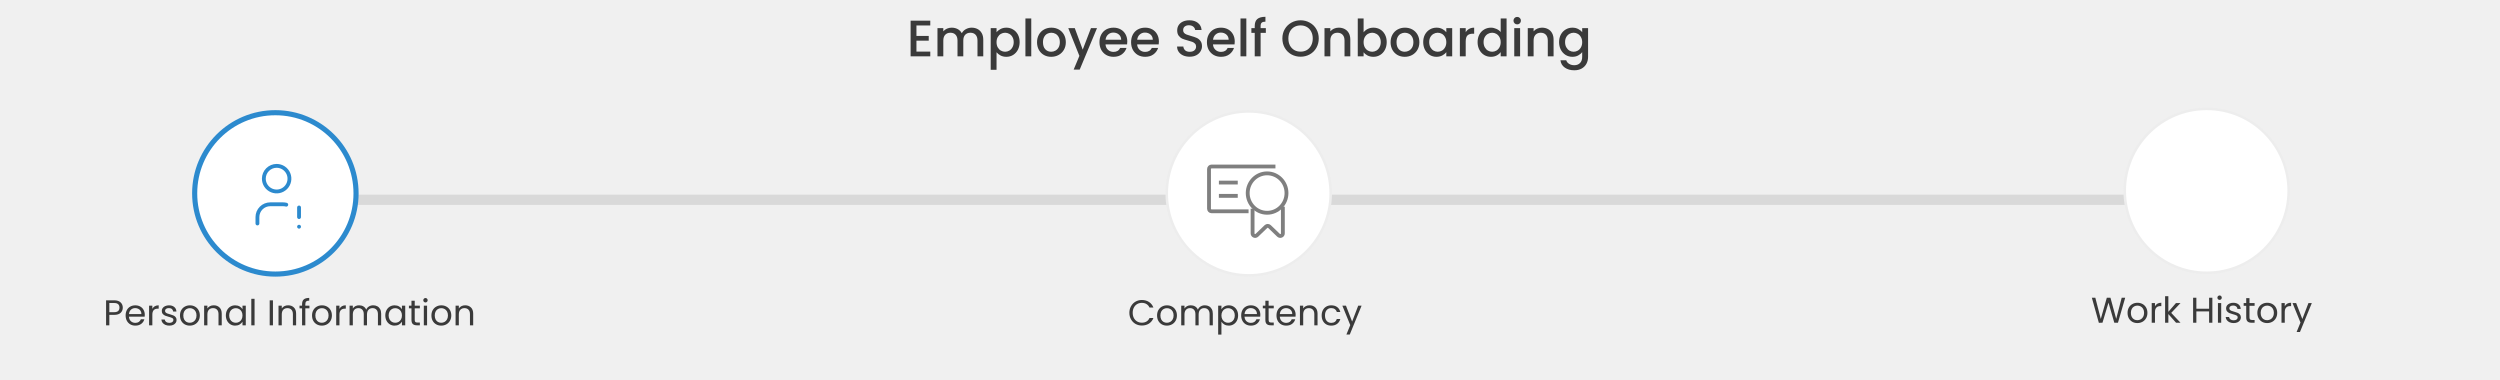
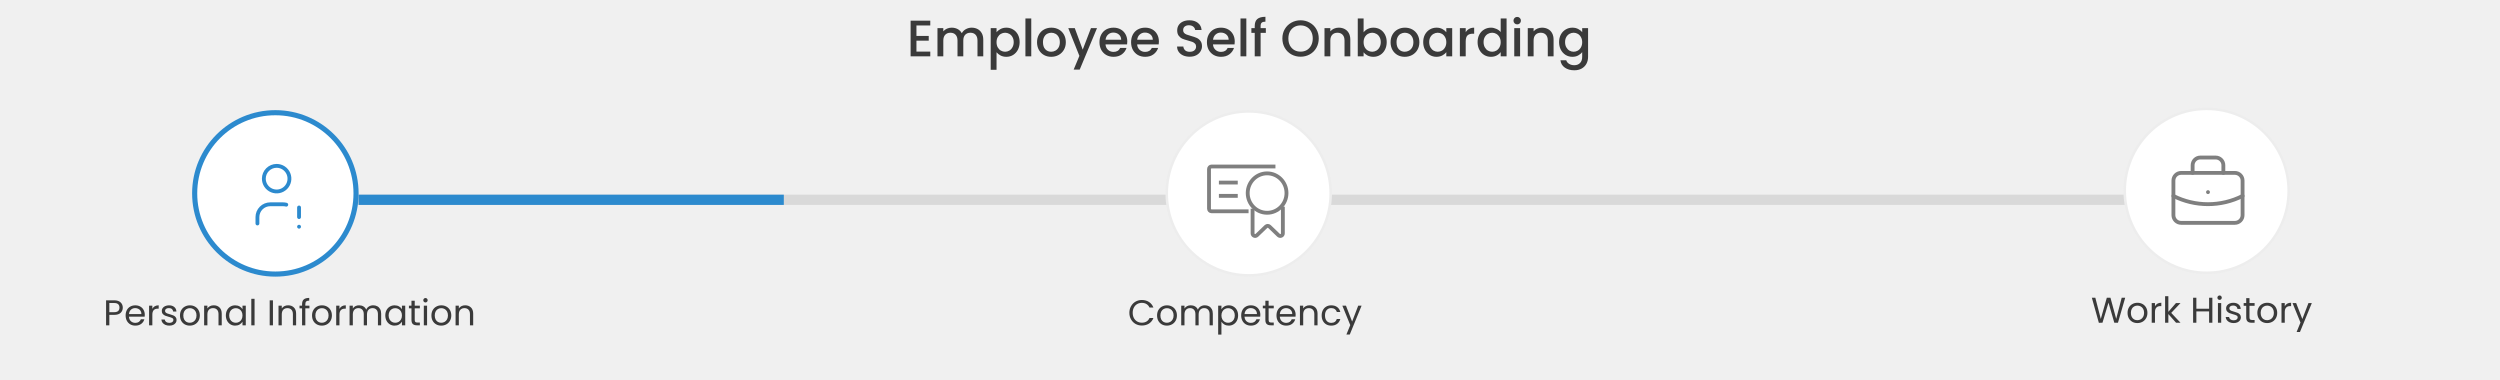
<svg xmlns="http://www.w3.org/2000/svg" width="976" height="148" viewBox="0 0 976 148" fill="none">
  <path d="M357.78 9.94V14.02H362.58V15.88H357.78V20.14H363.18V22H355.5V8.08H363.18V9.94H357.78ZM379.328 10.8C380.195 10.8 380.968 10.98 381.648 11.34C382.342 11.7 382.882 12.233 383.268 12.94C383.668 13.647 383.868 14.5 383.868 15.5V22H381.608V15.84C381.608 14.853 381.362 14.1 380.868 13.58C380.375 13.047 379.702 12.78 378.848 12.78C377.995 12.78 377.315 13.047 376.808 13.58C376.315 14.1 376.068 14.853 376.068 15.84V22H373.808V15.84C373.808 14.853 373.562 14.1 373.068 13.58C372.575 13.047 371.902 12.78 371.048 12.78C370.195 12.78 369.515 13.047 369.008 13.58C368.515 14.1 368.268 14.853 368.268 15.84V22H365.988V10.98H368.268V12.24C368.642 11.787 369.115 11.433 369.688 11.18C370.262 10.927 370.875 10.8 371.528 10.8C372.408 10.8 373.195 10.987 373.888 11.36C374.582 11.733 375.115 12.273 375.488 12.98C375.822 12.313 376.342 11.787 377.048 11.4C377.755 11 378.515 10.8 379.328 10.8ZM389.05 12.6C389.436 12.093 389.963 11.667 390.63 11.32C391.296 10.973 392.05 10.8 392.89 10.8C393.85 10.8 394.723 11.04 395.51 11.52C396.31 11.987 396.936 12.647 397.39 13.5C397.843 14.353 398.07 15.333 398.07 16.44C398.07 17.547 397.843 18.54 397.39 19.42C396.936 20.287 396.31 20.967 395.51 21.46C394.723 21.94 393.85 22.18 392.89 22.18C392.05 22.18 391.303 22.013 390.65 21.68C389.996 21.333 389.463 20.907 389.05 20.4V27.24H386.77V10.98H389.05V12.6ZM395.75 16.44C395.75 15.68 395.59 15.027 395.27 14.48C394.963 13.92 394.55 13.5 394.03 13.22C393.523 12.927 392.976 12.78 392.39 12.78C391.816 12.78 391.27 12.927 390.75 13.22C390.243 13.513 389.83 13.94 389.51 14.5C389.203 15.06 389.05 15.72 389.05 16.48C389.05 17.24 389.203 17.907 389.51 18.48C389.83 19.04 390.243 19.467 390.75 19.76C391.27 20.053 391.816 20.2 392.39 20.2C392.976 20.2 393.523 20.053 394.03 19.76C394.55 19.453 394.963 19.013 395.27 18.44C395.59 17.867 395.75 17.2 395.75 16.44ZM402.604 7.2V22H400.324V7.2H402.604ZM410.378 22.18C409.338 22.18 408.398 21.947 407.558 21.48C406.718 21 406.058 20.333 405.578 19.48C405.098 18.613 404.858 17.613 404.858 16.48C404.858 15.36 405.104 14.367 405.598 13.5C406.091 12.633 406.764 11.967 407.618 11.5C408.471 11.033 409.424 10.8 410.478 10.8C411.531 10.8 412.484 11.033 413.338 11.5C414.191 11.967 414.864 12.633 415.358 13.5C415.851 14.367 416.098 15.36 416.098 16.48C416.098 17.6 415.844 18.593 415.338 19.46C414.831 20.327 414.138 21 413.258 21.48C412.391 21.947 411.431 22.18 410.378 22.18ZM410.378 20.2C410.964 20.2 411.511 20.06 412.018 19.78C412.538 19.5 412.958 19.08 413.278 18.52C413.598 17.96 413.758 17.28 413.758 16.48C413.758 15.68 413.604 15.007 413.298 14.46C412.991 13.9 412.584 13.48 412.078 13.2C411.571 12.92 411.024 12.78 410.438 12.78C409.851 12.78 409.304 12.92 408.798 13.2C408.304 13.48 407.911 13.9 407.618 14.46C407.324 15.007 407.178 15.68 407.178 16.48C407.178 17.667 407.478 18.587 408.078 19.24C408.691 19.88 409.458 20.2 410.378 20.2ZM428.272 10.98L421.512 27.18H419.152L421.392 21.82L417.052 10.98H419.592L422.692 19.38L425.912 10.98H428.272ZM440.092 16.22C440.092 16.633 440.066 17.007 440.012 17.34H431.592C431.659 18.22 431.986 18.927 432.572 19.46C433.159 19.993 433.879 20.26 434.732 20.26C435.959 20.26 436.826 19.747 437.332 18.72H439.792C439.459 19.733 438.852 20.567 437.972 21.22C437.106 21.86 436.026 22.18 434.732 22.18C433.679 22.18 432.732 21.947 431.892 21.48C431.066 21 430.412 20.333 429.932 19.48C429.466 18.613 429.232 17.613 429.232 16.48C429.232 15.347 429.459 14.353 429.912 13.5C430.379 12.633 431.026 11.967 431.852 11.5C432.692 11.033 433.652 10.8 434.732 10.8C435.772 10.8 436.699 11.027 437.512 11.48C438.326 11.933 438.959 12.573 439.412 13.4C439.866 14.213 440.092 15.153 440.092 16.22ZM437.712 15.5C437.699 14.66 437.399 13.987 436.812 13.48C436.226 12.973 435.499 12.72 434.632 12.72C433.846 12.72 433.172 12.973 432.612 13.48C432.052 13.973 431.719 14.647 431.612 15.5H437.712ZM452.436 16.22C452.436 16.633 452.409 17.007 452.356 17.34H443.936C444.003 18.22 444.329 18.927 444.916 19.46C445.503 19.993 446.223 20.26 447.076 20.26C448.303 20.26 449.169 19.747 449.676 18.72H452.136C451.803 19.733 451.196 20.567 450.316 21.22C449.449 21.86 448.369 22.18 447.076 22.18C446.023 22.18 445.076 21.947 444.236 21.48C443.409 21 442.756 20.333 442.276 19.48C441.809 18.613 441.576 17.613 441.576 16.48C441.576 15.347 441.803 14.353 442.256 13.5C442.723 12.633 443.369 11.967 444.196 11.5C445.036 11.033 445.996 10.8 447.076 10.8C448.116 10.8 449.043 11.027 449.856 11.48C450.669 11.933 451.303 12.573 451.756 13.4C452.209 14.213 452.436 15.153 452.436 16.22ZM450.056 15.5C450.043 14.66 449.743 13.987 449.156 13.48C448.569 12.973 447.843 12.72 446.976 12.72C446.189 12.72 445.516 12.973 444.956 13.48C444.396 13.973 444.063 14.647 443.956 15.5H450.056ZM464.455 22.14C463.522 22.14 462.682 21.98 461.935 21.66C461.188 21.327 460.602 20.86 460.175 20.26C459.748 19.66 459.535 18.96 459.535 18.16H461.975C462.028 18.76 462.262 19.253 462.675 19.64C463.102 20.027 463.695 20.22 464.455 20.22C465.242 20.22 465.855 20.033 466.295 19.66C466.735 19.273 466.955 18.78 466.955 18.18C466.955 17.713 466.815 17.333 466.535 17.04C466.268 16.747 465.928 16.52 465.515 16.36C465.115 16.2 464.555 16.027 463.835 15.84C462.928 15.6 462.188 15.36 461.615 15.12C461.055 14.867 460.575 14.48 460.175 13.96C459.775 13.44 459.575 12.747 459.575 11.88C459.575 11.08 459.775 10.38 460.175 9.78C460.575 9.18 461.135 8.72 461.855 8.4C462.575 8.08 463.408 7.92 464.355 7.92C465.702 7.92 466.802 8.26 467.655 8.94C468.522 9.607 469.002 10.527 469.095 11.7H466.575C466.535 11.193 466.295 10.76 465.855 10.4C465.415 10.04 464.835 9.86 464.115 9.86C463.462 9.86 462.928 10.027 462.515 10.36C462.102 10.693 461.895 11.173 461.895 11.8C461.895 12.227 462.022 12.58 462.275 12.86C462.542 13.127 462.875 13.34 463.275 13.5C463.675 13.66 464.222 13.833 464.915 14.02C465.835 14.273 466.582 14.527 467.155 14.78C467.742 15.033 468.235 15.427 468.635 15.96C469.048 16.48 469.255 17.18 469.255 18.06C469.255 18.767 469.062 19.433 468.675 20.06C468.302 20.687 467.748 21.193 467.015 21.58C466.295 21.953 465.442 22.14 464.455 22.14ZM482.045 16.22C482.045 16.633 482.019 17.007 481.965 17.34H473.545C473.612 18.22 473.939 18.927 474.525 19.46C475.112 19.993 475.832 20.26 476.685 20.26C477.912 20.26 478.779 19.747 479.285 18.72H481.745C481.412 19.733 480.805 20.567 479.925 21.22C479.059 21.86 477.979 22.18 476.685 22.18C475.632 22.18 474.685 21.947 473.845 21.48C473.019 21 472.365 20.333 471.885 19.48C471.419 18.613 471.185 17.613 471.185 16.48C471.185 15.347 471.412 14.353 471.865 13.5C472.332 12.633 472.979 11.967 473.805 11.5C474.645 11.033 475.605 10.8 476.685 10.8C477.725 10.8 478.652 11.027 479.465 11.48C480.279 11.933 480.912 12.573 481.365 13.4C481.819 14.213 482.045 15.153 482.045 16.22ZM479.665 15.5C479.652 14.66 479.352 13.987 478.765 13.48C478.179 12.973 477.452 12.72 476.585 12.72C475.799 12.72 475.125 12.973 474.565 13.48C474.005 13.973 473.672 14.647 473.565 15.5H479.665ZM486.569 7.2V22H484.289V7.2H486.569ZM494.183 12.84H492.143V22H489.843V12.84H488.543V10.98H489.843V10.2C489.843 8.933 490.176 8.013 490.843 7.44C491.523 6.853 492.583 6.56 494.023 6.56V8.46C493.329 8.46 492.843 8.593 492.563 8.86C492.283 9.113 492.143 9.56 492.143 10.2V10.98H494.183V12.84ZM507.738 22.14C506.445 22.14 505.252 21.84 504.158 21.24C503.078 20.627 502.218 19.78 501.578 18.7C500.952 17.607 500.638 16.38 500.638 15.02C500.638 13.66 500.952 12.44 501.578 11.36C502.218 10.28 503.078 9.44 504.158 8.84C505.252 8.227 506.445 7.92 507.738 7.92C509.045 7.92 510.238 8.227 511.318 8.84C512.412 9.44 513.272 10.28 513.898 11.36C514.525 12.44 514.838 13.66 514.838 15.02C514.838 16.38 514.525 17.607 513.898 18.7C513.272 19.78 512.412 20.627 511.318 21.24C510.238 21.84 509.045 22.14 507.738 22.14ZM507.738 20.16C508.658 20.16 509.478 19.953 510.198 19.54C510.918 19.113 511.478 18.513 511.878 17.74C512.292 16.953 512.498 16.047 512.498 15.02C512.498 13.993 512.292 13.093 511.878 12.32C511.478 11.547 510.918 10.953 510.198 10.54C509.478 10.127 508.658 9.92 507.738 9.92C506.818 9.92 505.998 10.127 505.278 10.54C504.558 10.953 503.992 11.547 503.578 12.32C503.178 13.093 502.978 13.993 502.978 15.02C502.978 16.047 503.178 16.953 503.578 17.74C503.992 18.513 504.558 19.113 505.278 19.54C505.998 19.953 506.818 20.16 507.738 20.16ZM522.642 10.8C523.509 10.8 524.282 10.98 524.962 11.34C525.655 11.7 526.195 12.233 526.582 12.94C526.969 13.647 527.162 14.5 527.162 15.5V22H524.902V15.84C524.902 14.853 524.655 14.1 524.162 13.58C523.669 13.047 522.995 12.78 522.142 12.78C521.289 12.78 520.609 13.047 520.102 13.58C519.609 14.1 519.362 14.853 519.362 15.84V22H517.082V10.98H519.362V12.24C519.735 11.787 520.209 11.433 520.782 11.18C521.369 10.927 521.989 10.8 522.642 10.8ZM532.35 12.62C532.737 12.087 533.264 11.653 533.93 11.32C534.61 10.973 535.364 10.8 536.19 10.8C537.164 10.8 538.044 11.033 538.83 11.5C539.617 11.967 540.237 12.633 540.69 13.5C541.144 14.353 541.37 15.333 541.37 16.44C541.37 17.547 541.144 18.54 540.69 19.42C540.237 20.287 539.61 20.967 538.81 21.46C538.024 21.94 537.15 22.18 536.19 22.18C535.337 22.18 534.577 22.013 533.91 21.68C533.257 21.347 532.737 20.92 532.35 20.4V22H530.07V7.2H532.35V12.62ZM539.05 16.44C539.05 15.68 538.89 15.027 538.57 14.48C538.264 13.92 537.85 13.5 537.33 13.22C536.824 12.927 536.277 12.78 535.69 12.78C535.117 12.78 534.57 12.927 534.05 13.22C533.544 13.513 533.13 13.94 532.81 14.5C532.504 15.06 532.35 15.72 532.35 16.48C532.35 17.24 532.504 17.907 532.81 18.48C533.13 19.04 533.544 19.467 534.05 19.76C534.57 20.053 535.117 20.2 535.69 20.2C536.277 20.2 536.824 20.053 537.33 19.76C537.85 19.453 538.264 19.013 538.57 18.44C538.89 17.867 539.05 17.2 539.05 16.44ZM548.405 22.18C547.365 22.18 546.425 21.947 545.585 21.48C544.745 21 544.085 20.333 543.605 19.48C543.125 18.613 542.885 17.613 542.885 16.48C542.885 15.36 543.132 14.367 543.625 13.5C544.118 12.633 544.792 11.967 545.645 11.5C546.498 11.033 547.452 10.8 548.505 10.8C549.558 10.8 550.512 11.033 551.365 11.5C552.218 11.967 552.892 12.633 553.385 13.5C553.878 14.367 554.125 15.36 554.125 16.48C554.125 17.6 553.872 18.593 553.365 19.46C552.858 20.327 552.165 21 551.285 21.48C550.418 21.947 549.458 22.18 548.405 22.18ZM548.405 20.2C548.992 20.2 549.538 20.06 550.045 19.78C550.565 19.5 550.985 19.08 551.305 18.52C551.625 17.96 551.785 17.28 551.785 16.48C551.785 15.68 551.632 15.007 551.325 14.46C551.018 13.9 550.612 13.48 550.105 13.2C549.598 12.92 549.052 12.78 548.465 12.78C547.878 12.78 547.332 12.92 546.825 13.2C546.332 13.48 545.938 13.9 545.645 14.46C545.352 15.007 545.205 15.68 545.205 16.48C545.205 17.667 545.505 18.587 546.105 19.24C546.718 19.88 547.485 20.2 548.405 20.2ZM555.619 16.44C555.619 15.333 555.846 14.353 556.299 13.5C556.766 12.647 557.392 11.987 558.179 11.52C558.979 11.04 559.859 10.8 560.819 10.8C561.686 10.8 562.439 10.973 563.079 11.32C563.732 11.653 564.252 12.073 564.639 12.58V10.98H566.939V22H564.639V20.36C564.252 20.88 563.726 21.313 563.059 21.66C562.392 22.007 561.632 22.18 560.779 22.18C559.832 22.18 558.966 21.94 558.179 21.46C557.392 20.967 556.766 20.287 556.299 19.42C555.846 18.54 555.619 17.547 555.619 16.44ZM564.639 16.48C564.639 15.72 564.479 15.06 564.159 14.5C563.852 13.94 563.446 13.513 562.939 13.22C562.432 12.927 561.886 12.78 561.299 12.78C560.712 12.78 560.166 12.927 559.659 13.22C559.152 13.5 558.739 13.92 558.419 14.48C558.112 15.027 557.959 15.68 557.959 16.44C557.959 17.2 558.112 17.867 558.419 18.44C558.739 19.013 559.152 19.453 559.659 19.76C560.179 20.053 560.726 20.2 561.299 20.2C561.886 20.2 562.432 20.053 562.939 19.76C563.446 19.467 563.852 19.04 564.159 18.48C564.479 17.907 564.639 17.24 564.639 16.48ZM572.214 12.58C572.547 12.02 572.987 11.587 573.534 11.28C574.094 10.96 574.754 10.8 575.514 10.8V13.16H574.934C574.04 13.16 573.36 13.387 572.894 13.84C572.44 14.293 572.214 15.08 572.214 16.2V22H569.934V10.98H572.214V12.58ZM576.849 16.44C576.849 15.333 577.076 14.353 577.529 13.5C577.996 12.647 578.623 11.987 579.409 11.52C580.209 11.04 581.096 10.8 582.069 10.8C582.789 10.8 583.496 10.96 584.189 11.28C584.896 11.587 585.456 12 585.869 12.52V7.2H588.169V22H585.869V20.34C585.496 20.873 584.976 21.313 584.309 21.66C583.656 22.007 582.903 22.18 582.049 22.18C581.089 22.18 580.209 21.94 579.409 21.46C578.623 20.967 577.996 20.287 577.529 19.42C577.076 18.54 576.849 17.547 576.849 16.44ZM585.869 16.48C585.869 15.72 585.709 15.06 585.389 14.5C585.083 13.94 584.676 13.513 584.169 13.22C583.663 12.927 583.116 12.78 582.529 12.78C581.943 12.78 581.396 12.927 580.889 13.22C580.383 13.5 579.969 13.92 579.649 14.48C579.343 15.027 579.189 15.68 579.189 16.44C579.189 17.2 579.343 17.867 579.649 18.44C579.969 19.013 580.383 19.453 580.889 19.76C581.409 20.053 581.956 20.2 582.529 20.2C583.116 20.2 583.663 20.053 584.169 19.76C584.676 19.467 585.083 19.04 585.389 18.48C585.709 17.907 585.869 17.24 585.869 16.48ZM592.324 9.52C591.911 9.52 591.564 9.38 591.284 9.1C591.004 8.82 590.864 8.473 590.864 8.06C590.864 7.647 591.004 7.3 591.284 7.02C591.564 6.74 591.911 6.6 592.324 6.6C592.724 6.6 593.064 6.74 593.344 7.02C593.624 7.3 593.764 7.647 593.764 8.06C593.764 8.473 593.624 8.82 593.344 9.1C593.064 9.38 592.724 9.52 592.324 9.52ZM593.444 10.98V22H591.164V10.98H593.444ZM601.998 10.8C602.864 10.8 603.638 10.98 604.318 11.34C605.011 11.7 605.551 12.233 605.938 12.94C606.324 13.647 606.518 14.5 606.518 15.5V22H604.258V15.84C604.258 14.853 604.011 14.1 603.518 13.58C603.024 13.047 602.351 12.78 601.498 12.78C600.644 12.78 599.964 13.047 599.458 13.58C598.964 14.1 598.718 14.853 598.718 15.84V22H596.438V10.98H598.718V12.24C599.091 11.787 599.564 11.433 600.138 11.18C600.724 10.927 601.344 10.8 601.998 10.8ZM613.866 10.8C614.719 10.8 615.472 10.973 616.126 11.32C616.792 11.653 617.312 12.073 617.686 12.58V10.98H619.986V22.18C619.986 23.193 619.772 24.093 619.346 24.88C618.919 25.68 618.299 26.307 617.486 26.76C616.686 27.213 615.726 27.44 614.606 27.44C613.112 27.44 611.872 27.087 610.886 26.38C609.899 25.687 609.339 24.74 609.206 23.54H611.466C611.639 24.113 612.006 24.573 612.566 24.92C613.139 25.28 613.819 25.46 614.606 25.46C615.526 25.46 616.266 25.18 616.826 24.62C617.399 24.06 617.686 23.247 617.686 22.18V20.34C617.299 20.86 616.772 21.3 616.106 21.66C615.452 22.007 614.706 22.18 613.866 22.18C612.906 22.18 612.026 21.94 611.226 21.46C610.439 20.967 609.812 20.287 609.346 19.42C608.892 18.54 608.666 17.547 608.666 16.44C608.666 15.333 608.892 14.353 609.346 13.5C609.812 12.647 610.439 11.987 611.226 11.52C612.026 11.04 612.906 10.8 613.866 10.8ZM617.686 16.48C617.686 15.72 617.526 15.06 617.206 14.5C616.899 13.94 616.492 13.513 615.986 13.22C615.479 12.927 614.932 12.78 614.346 12.78C613.759 12.78 613.212 12.927 612.706 13.22C612.199 13.5 611.786 13.92 611.466 14.48C611.159 15.027 611.006 15.68 611.006 16.44C611.006 17.2 611.159 17.867 611.466 18.44C611.786 19.013 612.199 19.453 612.706 19.76C613.226 20.053 613.772 20.2 614.346 20.2C614.932 20.2 615.479 20.053 615.986 19.76C616.492 19.467 616.899 19.04 617.206 18.48C617.526 17.907 617.686 17.24 617.686 16.48Z" fill="#3A3A3A" />
  <rect x="95" y="76" width="782" height="4" fill="#D9D9D9" />
+   <rect x="140" y="76" width="166" height="4" fill="#2C8ACE" />
  <path d="M47.936 120.098C47.936 120.91 47.656 121.587 47.096 122.128C46.545 122.66 45.7 122.926 44.562 122.926H42.686V127H41.412V117.242H44.562C45.663 117.242 46.498 117.508 47.068 118.04C47.647 118.572 47.936 119.258 47.936 120.098ZM44.562 121.876C45.271 121.876 45.794 121.722 46.13 121.414C46.466 121.106 46.634 120.667 46.634 120.098C46.634 118.894 45.943 118.292 44.562 118.292H42.686V121.876H44.562ZM56.519 122.87C56.519 123.113 56.505 123.369 56.477 123.64H50.345C50.392 124.396 50.649 124.989 51.115 125.418C51.591 125.838 52.165 126.048 52.837 126.048C53.388 126.048 53.845 125.922 54.209 125.67C54.583 125.409 54.844 125.063 54.993 124.634H56.365C56.16 125.371 55.749 125.973 55.133 126.44C54.517 126.897 53.752 127.126 52.837 127.126C52.109 127.126 51.456 126.963 50.877 126.636C50.308 126.309 49.86 125.847 49.533 125.25C49.207 124.643 49.043 123.943 49.043 123.15C49.043 122.357 49.202 121.661 49.519 121.064C49.837 120.467 50.28 120.009 50.849 119.692C51.428 119.365 52.091 119.202 52.837 119.202C53.565 119.202 54.209 119.361 54.769 119.678C55.329 119.995 55.759 120.434 56.057 120.994C56.365 121.545 56.519 122.17 56.519 122.87ZM55.203 122.604C55.203 122.119 55.096 121.703 54.881 121.358C54.667 121.003 54.373 120.737 53.999 120.56C53.635 120.373 53.229 120.28 52.781 120.28C52.137 120.28 51.587 120.485 51.129 120.896C50.681 121.307 50.425 121.876 50.359 122.604H55.203ZM59.475 120.574C59.699 120.135 60.016 119.795 60.427 119.552C60.847 119.309 61.355 119.188 61.953 119.188V120.504H61.617C60.189 120.504 59.475 121.279 59.475 122.828V127H58.201V119.328H59.475V120.574ZM66.139 127.126C65.552 127.126 65.024 127.028 64.558 126.832C64.091 126.627 63.722 126.347 63.452 125.992C63.181 125.628 63.032 125.213 63.004 124.746H64.32C64.357 125.129 64.534 125.441 64.852 125.684C65.178 125.927 65.603 126.048 66.126 126.048C66.611 126.048 66.993 125.941 67.273 125.726C67.553 125.511 67.694 125.241 67.694 124.914C67.694 124.578 67.544 124.331 67.246 124.172C66.947 124.004 66.485 123.841 65.859 123.682C65.29 123.533 64.823 123.383 64.46 123.234C64.105 123.075 63.797 122.847 63.535 122.548C63.283 122.24 63.157 121.839 63.157 121.344C63.157 120.952 63.274 120.593 63.508 120.266C63.741 119.939 64.072 119.683 64.501 119.496C64.931 119.3 65.421 119.202 65.972 119.202C66.821 119.202 67.507 119.417 68.029 119.846C68.552 120.275 68.832 120.863 68.87 121.61H67.596C67.567 121.209 67.404 120.887 67.106 120.644C66.816 120.401 66.424 120.28 65.93 120.28C65.472 120.28 65.108 120.378 64.838 120.574C64.567 120.77 64.431 121.027 64.431 121.344C64.431 121.596 64.511 121.806 64.669 121.974C64.838 122.133 65.043 122.263 65.285 122.366C65.537 122.459 65.883 122.567 66.322 122.688C66.872 122.837 67.32 122.987 67.665 123.136C68.011 123.276 68.305 123.491 68.547 123.78C68.799 124.069 68.93 124.447 68.939 124.914C68.939 125.334 68.823 125.712 68.59 126.048C68.356 126.384 68.025 126.65 67.596 126.846C67.175 127.033 66.69 127.126 66.139 127.126ZM74.084 127.126C73.365 127.126 72.712 126.963 72.124 126.636C71.545 126.309 71.088 125.847 70.752 125.25C70.425 124.643 70.262 123.943 70.262 123.15C70.262 122.366 70.43 121.675 70.766 121.078C71.111 120.471 71.578 120.009 72.166 119.692C72.754 119.365 73.412 119.202 74.14 119.202C74.868 119.202 75.526 119.365 76.114 119.692C76.702 120.009 77.164 120.467 77.5 121.064C77.845 121.661 78.018 122.357 78.018 123.15C78.018 123.943 77.841 124.643 77.486 125.25C77.141 125.847 76.669 126.309 76.072 126.636C75.475 126.963 74.812 127.126 74.084 127.126ZM74.084 126.006C74.541 126.006 74.971 125.899 75.372 125.684C75.773 125.469 76.095 125.147 76.338 124.718C76.59 124.289 76.716 123.766 76.716 123.15C76.716 122.534 76.595 122.011 76.352 121.582C76.109 121.153 75.792 120.835 75.4 120.63C75.008 120.415 74.583 120.308 74.126 120.308C73.659 120.308 73.23 120.415 72.838 120.63C72.455 120.835 72.147 121.153 71.914 121.582C71.681 122.011 71.564 122.534 71.564 123.15C71.564 123.775 71.676 124.303 71.9 124.732C72.133 125.161 72.441 125.483 72.824 125.698C73.207 125.903 73.627 126.006 74.084 126.006ZM83.431 119.188C84.364 119.188 85.12 119.473 85.699 120.042C86.278 120.602 86.567 121.414 86.567 122.478V127H85.307V122.66C85.307 121.895 85.116 121.311 84.733 120.91C84.35 120.499 83.828 120.294 83.165 120.294C82.493 120.294 81.956 120.504 81.555 120.924C81.163 121.344 80.967 121.955 80.967 122.758V127H79.693V119.328H80.967V120.42C81.219 120.028 81.56 119.725 81.989 119.51C82.428 119.295 82.908 119.188 83.431 119.188ZM88.172 123.136C88.172 122.352 88.331 121.666 88.648 121.078C88.966 120.481 89.4 120.019 89.95 119.692C90.51 119.365 91.131 119.202 91.812 119.202C92.484 119.202 93.067 119.347 93.562 119.636C94.057 119.925 94.425 120.289 94.668 120.728V119.328H95.956V127H94.668V125.572C94.416 126.02 94.038 126.393 93.534 126.692C93.04 126.981 92.461 127.126 91.798 127.126C91.117 127.126 90.501 126.958 89.95 126.622C89.4 126.286 88.966 125.815 88.648 125.208C88.331 124.601 88.172 123.911 88.172 123.136ZM94.668 123.15C94.668 122.571 94.552 122.067 94.318 121.638C94.085 121.209 93.767 120.882 93.366 120.658C92.974 120.425 92.54 120.308 92.064 120.308C91.588 120.308 91.154 120.42 90.762 120.644C90.37 120.868 90.058 121.195 89.824 121.624C89.591 122.053 89.474 122.557 89.474 123.136C89.474 123.724 89.591 124.237 89.824 124.676C90.058 125.105 90.37 125.437 90.762 125.67C91.154 125.894 91.588 126.006 92.064 126.006C92.54 126.006 92.974 125.894 93.366 125.67C93.767 125.437 94.085 125.105 94.318 124.676C94.552 124.237 94.668 123.729 94.668 123.15ZM99.383 116.64V127H98.109V116.64H99.383ZM106.561 117.242V127H105.287V117.242H106.561ZM112.47 119.188C113.403 119.188 114.159 119.473 114.738 120.042C115.317 120.602 115.606 121.414 115.606 122.478V127H114.346V122.66C114.346 121.895 114.155 121.311 113.772 120.91C113.389 120.499 112.867 120.294 112.204 120.294C111.532 120.294 110.995 120.504 110.594 120.924C110.202 121.344 110.006 121.955 110.006 122.758V127H108.732V119.328H110.006V120.42C110.258 120.028 110.599 119.725 111.028 119.51C111.467 119.295 111.947 119.188 112.47 119.188ZM120.809 120.378H119.199V127H117.925V120.378H116.931V119.328H117.925V118.782C117.925 117.923 118.145 117.298 118.583 116.906C119.031 116.505 119.745 116.304 120.725 116.304V117.368C120.165 117.368 119.769 117.48 119.535 117.704C119.311 117.919 119.199 118.278 119.199 118.782V119.328H120.809V120.378ZM125.641 127.126C124.922 127.126 124.269 126.963 123.681 126.636C123.102 126.309 122.645 125.847 122.309 125.25C121.982 124.643 121.819 123.943 121.819 123.15C121.819 122.366 121.987 121.675 122.323 121.078C122.668 120.471 123.135 120.009 123.723 119.692C124.311 119.365 124.969 119.202 125.697 119.202C126.425 119.202 127.083 119.365 127.671 119.692C128.259 120.009 128.721 120.467 129.057 121.064C129.402 121.661 129.575 122.357 129.575 123.15C129.575 123.943 129.397 124.643 129.043 125.25C128.697 125.847 128.226 126.309 127.629 126.636C127.031 126.963 126.369 127.126 125.641 127.126ZM125.641 126.006C126.098 126.006 126.527 125.899 126.929 125.684C127.33 125.469 127.652 125.147 127.895 124.718C128.147 124.289 128.273 123.766 128.273 123.15C128.273 122.534 128.151 122.011 127.909 121.582C127.666 121.153 127.349 120.835 126.957 120.63C126.565 120.415 126.14 120.308 125.683 120.308C125.216 120.308 124.787 120.415 124.395 120.63C124.012 120.835 123.704 121.153 123.471 121.582C123.237 122.011 123.121 122.534 123.121 123.15C123.121 123.775 123.233 124.303 123.457 124.732C123.69 125.161 123.998 125.483 124.381 125.698C124.763 125.903 125.183 126.006 125.641 126.006ZM132.524 120.574C132.748 120.135 133.065 119.795 133.476 119.552C133.896 119.309 134.404 119.188 135.002 119.188V120.504H134.666C133.238 120.504 132.524 121.279 132.524 122.828V127H131.25V119.328H132.524V120.574ZM145.698 119.188C146.296 119.188 146.828 119.314 147.294 119.566C147.761 119.809 148.13 120.177 148.4 120.672C148.671 121.167 148.806 121.769 148.806 122.478V127H147.546V122.66C147.546 121.895 147.355 121.311 146.972 120.91C146.599 120.499 146.09 120.294 145.446 120.294C144.784 120.294 144.256 120.509 143.864 120.938C143.472 121.358 143.276 121.969 143.276 122.772V127H142.016V122.66C142.016 121.895 141.825 121.311 141.442 120.91C141.069 120.499 140.56 120.294 139.916 120.294C139.254 120.294 138.726 120.509 138.334 120.938C137.942 121.358 137.746 121.969 137.746 122.772V127H136.472V119.328H137.746V120.434C137.998 120.033 138.334 119.725 138.754 119.51C139.184 119.295 139.655 119.188 140.168 119.188C140.812 119.188 141.382 119.333 141.876 119.622C142.371 119.911 142.74 120.336 142.982 120.896C143.197 120.355 143.552 119.935 144.046 119.636C144.541 119.337 145.092 119.188 145.698 119.188ZM150.42 123.136C150.42 122.352 150.579 121.666 150.896 121.078C151.214 120.481 151.648 120.019 152.198 119.692C152.758 119.365 153.379 119.202 154.06 119.202C154.732 119.202 155.316 119.347 155.81 119.636C156.305 119.925 156.674 120.289 156.916 120.728V119.328H158.204V127H156.916V125.572C156.664 126.02 156.286 126.393 155.782 126.692C155.288 126.981 154.709 127.126 154.046 127.126C153.365 127.126 152.749 126.958 152.198 126.622C151.648 126.286 151.214 125.815 150.896 125.208C150.579 124.601 150.42 123.911 150.42 123.136ZM156.916 123.15C156.916 122.571 156.8 122.067 156.566 121.638C156.333 121.209 156.016 120.882 155.614 120.658C155.222 120.425 154.788 120.308 154.312 120.308C153.836 120.308 153.402 120.42 153.01 120.644C152.618 120.868 152.306 121.195 152.072 121.624C151.839 122.053 151.722 122.557 151.722 123.136C151.722 123.724 151.839 124.237 152.072 124.676C152.306 125.105 152.618 125.437 153.01 125.67C153.402 125.894 153.836 126.006 154.312 126.006C154.788 126.006 155.222 125.894 155.614 125.67C156.016 125.437 156.333 125.105 156.566 124.676C156.8 124.237 156.916 123.729 156.916 123.15ZM161.911 120.378V124.9C161.911 125.273 161.99 125.539 162.149 125.698C162.308 125.847 162.583 125.922 162.975 125.922H163.913V127H162.765C162.056 127 161.524 126.837 161.169 126.51C160.814 126.183 160.637 125.647 160.637 124.9V120.378H159.643V119.328H160.637V117.396H161.911V119.328H163.913V120.378H161.911ZM166.115 118.082C165.872 118.082 165.667 117.998 165.499 117.83C165.331 117.662 165.247 117.457 165.247 117.214C165.247 116.971 165.331 116.766 165.499 116.598C165.667 116.43 165.872 116.346 166.115 116.346C166.348 116.346 166.544 116.43 166.703 116.598C166.871 116.766 166.955 116.971 166.955 117.214C166.955 117.457 166.871 117.662 166.703 117.83C166.544 117.998 166.348 118.082 166.115 118.082ZM166.731 119.328V127H165.457V119.328H166.731ZM172.248 127.126C171.529 127.126 170.876 126.963 170.288 126.636C169.709 126.309 169.252 125.847 168.916 125.25C168.589 124.643 168.426 123.943 168.426 123.15C168.426 122.366 168.594 121.675 168.93 121.078C169.275 120.471 169.742 120.009 170.33 119.692C170.918 119.365 171.576 119.202 172.304 119.202C173.032 119.202 173.69 119.365 174.278 119.692C174.866 120.009 175.328 120.467 175.664 121.064C176.009 121.661 176.182 122.357 176.182 123.15C176.182 123.943 176.005 124.643 175.65 125.25C175.305 125.847 174.833 126.309 174.236 126.636C173.639 126.963 172.976 127.126 172.248 127.126ZM172.248 126.006C172.705 126.006 173.135 125.899 173.536 125.684C173.937 125.469 174.259 125.147 174.502 124.718C174.754 124.289 174.88 123.766 174.88 123.15C174.88 122.534 174.759 122.011 174.516 121.582C174.273 121.153 173.956 120.835 173.564 120.63C173.172 120.415 172.747 120.308 172.29 120.308C171.823 120.308 171.394 120.415 171.002 120.63C170.619 120.835 170.311 121.153 170.078 121.582C169.845 122.011 169.728 122.534 169.728 123.15C169.728 123.775 169.84 124.303 170.064 124.732C170.297 125.161 170.605 125.483 170.988 125.698C171.371 125.903 171.791 126.006 172.248 126.006ZM181.595 119.188C182.528 119.188 183.284 119.473 183.863 120.042C184.442 120.602 184.731 121.414 184.731 122.478V127H183.471V122.66C183.471 121.895 183.28 121.311 182.897 120.91C182.514 120.499 181.992 120.294 181.329 120.294C180.657 120.294 180.12 120.504 179.719 120.924C179.327 121.344 179.131 121.955 179.131 122.758V127H177.857V119.328H179.131V120.42C179.383 120.028 179.724 119.725 180.153 119.51C180.592 119.295 181.072 119.188 181.595 119.188Z" fill="#3A3A3A" />
  <circle cx="107.5" cy="75.5" r="31.5" fill="white" stroke="#2C8ACE" stroke-width="2" />
  <g clip-path="url(#clip0_17_522)">
    <path d="M103 69.75C103 70.739 103.293 71.706 103.843 72.528C104.392 73.35 105.173 73.991 106.087 74.369C107 74.748 108.006 74.847 108.975 74.654C109.945 74.461 110.836 73.985 111.536 73.285C112.235 72.586 112.711 71.695 112.904 70.725C113.097 69.755 112.998 68.75 112.619 67.837C112.241 66.923 111.6 66.142 110.778 65.593C109.956 65.043 108.989 64.75 108 64.75C106.674 64.75 105.402 65.277 104.464 66.215C103.527 67.152 103 68.424 103 69.75Z" stroke="#2C8ACE" stroke-width="1.5" stroke-linecap="round" stroke-linejoin="round" />
    <path d="M100.5 87.25V84.75C100.5 83.424 101.027 82.152 101.964 81.215C102.902 80.277 104.174 79.75 105.5 79.75H110.5C110.925 79.75 111.348 79.804 111.76 79.91" stroke="#2C8ACE" stroke-width="1.5" stroke-linecap="round" stroke-linejoin="round" />
    <path d="M116.75 81V84.75" stroke="#2C8ACE" stroke-width="1.5" stroke-linecap="round" stroke-linejoin="round" />
    <path d="M116.75 88.5V88.513" stroke="#2C8ACE" stroke-width="1.5" stroke-linecap="round" stroke-linejoin="round" />
  </g>
  <path d="M440.904 122.114C440.904 121.162 441.118 120.308 441.548 119.552C441.977 118.787 442.56 118.189 443.298 117.76C444.044 117.331 444.87 117.116 445.776 117.116C446.84 117.116 447.768 117.373 448.562 117.886C449.355 118.399 449.934 119.127 450.298 120.07H448.772C448.501 119.482 448.109 119.029 447.596 118.712C447.092 118.395 446.485 118.236 445.776 118.236C445.094 118.236 444.483 118.395 443.942 118.712C443.4 119.029 442.976 119.482 442.668 120.07C442.36 120.649 442.206 121.33 442.206 122.114C442.206 122.889 442.36 123.57 442.668 124.158C442.976 124.737 443.4 125.185 443.942 125.502C444.483 125.819 445.094 125.978 445.776 125.978C446.485 125.978 447.092 125.824 447.596 125.516C448.109 125.199 448.501 124.746 448.772 124.158H450.298C449.934 125.091 449.355 125.815 448.562 126.328C447.768 126.832 446.84 127.084 445.776 127.084C444.87 127.084 444.044 126.874 443.298 126.454C442.56 126.025 441.977 125.432 441.548 124.676C441.118 123.92 440.904 123.066 440.904 122.114ZM455.54 127.126C454.821 127.126 454.168 126.963 453.58 126.636C453.001 126.309 452.544 125.847 452.208 125.25C451.881 124.643 451.718 123.943 451.718 123.15C451.718 122.366 451.886 121.675 452.222 121.078C452.567 120.471 453.034 120.009 453.622 119.692C454.21 119.365 454.868 119.202 455.596 119.202C456.324 119.202 456.982 119.365 457.57 119.692C458.158 120.009 458.62 120.467 458.956 121.064C459.301 121.661 459.474 122.357 459.474 123.15C459.474 123.943 459.297 124.643 458.942 125.25C458.597 125.847 458.125 126.309 457.528 126.636C456.931 126.963 456.268 127.126 455.54 127.126ZM455.54 126.006C455.997 126.006 456.427 125.899 456.828 125.684C457.229 125.469 457.551 125.147 457.794 124.718C458.046 124.289 458.172 123.766 458.172 123.15C458.172 122.534 458.051 122.011 457.808 121.582C457.565 121.153 457.248 120.835 456.856 120.63C456.464 120.415 456.039 120.308 455.582 120.308C455.115 120.308 454.686 120.415 454.294 120.63C453.911 120.835 453.603 121.153 453.37 121.582C453.137 122.011 453.02 122.534 453.02 123.15C453.02 123.775 453.132 124.303 453.356 124.732C453.589 125.161 453.897 125.483 454.28 125.698C454.663 125.903 455.083 126.006 455.54 126.006ZM470.375 119.188C470.972 119.188 471.504 119.314 471.971 119.566C472.438 119.809 472.806 120.177 473.077 120.672C473.348 121.167 473.483 121.769 473.483 122.478V127H472.223V122.66C472.223 121.895 472.032 121.311 471.649 120.91C471.276 120.499 470.767 120.294 470.123 120.294C469.46 120.294 468.933 120.509 468.541 120.938C468.149 121.358 467.953 121.969 467.953 122.772V127H466.693V122.66C466.693 121.895 466.502 121.311 466.119 120.91C465.746 120.499 465.237 120.294 464.593 120.294C463.93 120.294 463.403 120.509 463.011 120.938C462.619 121.358 462.423 121.969 462.423 122.772V127H461.149V119.328H462.423V120.434C462.675 120.033 463.011 119.725 463.431 119.51C463.86 119.295 464.332 119.188 464.845 119.188C465.489 119.188 466.058 119.333 466.553 119.622C467.048 119.911 467.416 120.336 467.659 120.896C467.874 120.355 468.228 119.935 468.723 119.636C469.218 119.337 469.768 119.188 470.375 119.188ZM476.847 120.742C477.099 120.303 477.472 119.939 477.967 119.65C478.471 119.351 479.054 119.202 479.717 119.202C480.398 119.202 481.014 119.365 481.565 119.692C482.125 120.019 482.564 120.481 482.881 121.078C483.198 121.666 483.357 122.352 483.357 123.136C483.357 123.911 483.198 124.601 482.881 125.208C482.564 125.815 482.125 126.286 481.565 126.622C481.014 126.958 480.398 127.126 479.717 127.126C479.064 127.126 478.485 126.981 477.981 126.692C477.486 126.393 477.108 126.025 476.847 125.586V130.64H475.573V119.328H476.847V120.742ZM482.055 123.136C482.055 122.557 481.938 122.053 481.705 121.624C481.472 121.195 481.154 120.868 480.753 120.644C480.361 120.42 479.927 120.308 479.451 120.308C478.984 120.308 478.55 120.425 478.149 120.658C477.757 120.882 477.44 121.213 477.197 121.652C476.964 122.081 476.847 122.581 476.847 123.15C476.847 123.729 476.964 124.237 477.197 124.676C477.44 125.105 477.757 125.437 478.149 125.67C478.55 125.894 478.984 126.006 479.451 126.006C479.927 126.006 480.361 125.894 480.753 125.67C481.154 125.437 481.472 125.105 481.705 124.676C481.938 124.237 482.055 123.724 482.055 123.136ZM492.034 122.87C492.034 123.113 492.02 123.369 491.992 123.64H485.86C485.907 124.396 486.163 124.989 486.63 125.418C487.106 125.838 487.68 126.048 488.352 126.048C488.903 126.048 489.36 125.922 489.724 125.67C490.097 125.409 490.359 125.063 490.508 124.634H491.88C491.675 125.371 491.264 125.973 490.648 126.44C490.032 126.897 489.267 127.126 488.352 127.126C487.624 127.126 486.971 126.963 486.392 126.636C485.823 126.309 485.375 125.847 485.048 125.25C484.721 124.643 484.558 123.943 484.558 123.15C484.558 122.357 484.717 121.661 485.034 121.064C485.351 120.467 485.795 120.009 486.364 119.692C486.943 119.365 487.605 119.202 488.352 119.202C489.08 119.202 489.724 119.361 490.284 119.678C490.844 119.995 491.273 120.434 491.572 120.994C491.88 121.545 492.034 122.17 492.034 122.87ZM490.718 122.604C490.718 122.119 490.611 121.703 490.396 121.358C490.181 121.003 489.887 120.737 489.514 120.56C489.15 120.373 488.744 120.28 488.296 120.28C487.652 120.28 487.101 120.485 486.644 120.896C486.196 121.307 485.939 121.876 485.874 122.604H490.718ZM495.27 120.378V124.9C495.27 125.273 495.349 125.539 495.508 125.698C495.666 125.847 495.942 125.922 496.334 125.922H497.272V127H496.124C495.414 127 494.882 126.837 494.528 126.51C494.173 126.183 493.996 125.647 493.996 124.9V120.378H493.002V119.328H493.996V117.396H495.27V119.328H497.272V120.378H495.27ZM505.815 122.87C505.815 123.113 505.801 123.369 505.773 123.64H499.641C499.688 124.396 499.944 124.989 500.411 125.418C500.887 125.838 501.461 126.048 502.133 126.048C502.684 126.048 503.141 125.922 503.505 125.67C503.878 125.409 504.14 125.063 504.289 124.634H505.661C505.456 125.371 505.045 125.973 504.429 126.44C503.813 126.897 503.048 127.126 502.133 127.126C501.405 127.126 500.752 126.963 500.173 126.636C499.604 126.309 499.156 125.847 498.829 125.25C498.502 124.643 498.339 123.943 498.339 123.15C498.339 122.357 498.498 121.661 498.815 121.064C499.132 120.467 499.576 120.009 500.145 119.692C500.724 119.365 501.386 119.202 502.133 119.202C502.861 119.202 503.505 119.361 504.065 119.678C504.625 119.995 505.054 120.434 505.353 120.994C505.661 121.545 505.815 122.17 505.815 122.87ZM504.499 122.604C504.499 122.119 504.392 121.703 504.177 121.358C503.962 121.003 503.668 120.737 503.295 120.56C502.931 120.373 502.525 120.28 502.077 120.28C501.433 120.28 500.882 120.485 500.425 120.896C499.977 121.307 499.72 121.876 499.655 122.604H504.499ZM511.235 119.188C512.168 119.188 512.924 119.473 513.503 120.042C514.081 120.602 514.371 121.414 514.371 122.478V127H513.111V122.66C513.111 121.895 512.919 121.311 512.537 120.91C512.154 120.499 511.631 120.294 510.969 120.294C510.297 120.294 509.76 120.504 509.359 120.924C508.967 121.344 508.771 121.955 508.771 122.758V127H507.497V119.328H508.771V120.42C509.023 120.028 509.363 119.725 509.793 119.51C510.231 119.295 510.712 119.188 511.235 119.188ZM515.976 123.15C515.976 122.357 516.135 121.666 516.452 121.078C516.769 120.481 517.208 120.019 517.768 119.692C518.337 119.365 518.986 119.202 519.714 119.202C520.657 119.202 521.431 119.431 522.038 119.888C522.654 120.345 523.06 120.98 523.256 121.792H521.884C521.753 121.325 521.497 120.957 521.114 120.686C520.741 120.415 520.274 120.28 519.714 120.28C518.986 120.28 518.398 120.532 517.95 121.036C517.502 121.531 517.278 122.235 517.278 123.15C517.278 124.074 517.502 124.788 517.95 125.292C518.398 125.796 518.986 126.048 519.714 126.048C520.274 126.048 520.741 125.917 521.114 125.656C521.487 125.395 521.744 125.021 521.884 124.536H523.256C523.051 125.32 522.64 125.95 522.024 126.426C521.408 126.893 520.638 127.126 519.714 127.126C518.986 127.126 518.337 126.963 517.768 126.636C517.208 126.309 516.769 125.847 516.452 125.25C516.135 124.653 515.976 123.953 515.976 123.15ZM531.564 119.328L526.944 130.612H525.628L527.14 126.916L524.046 119.328H525.46L527.868 125.544L530.248 119.328H531.564Z" fill="#3A3A3A" />
  <circle cx="487.5" cy="75.5" r="32" fill="white" stroke="#EDEDED" />
  <g opacity="0.5">
    <path d="M497.934 65H473C472.448 65 472 65.448 472 66V81.49C472 82.043 472.448 82.49 473 82.49H487.44M475.86 71.272H483.218M475.86 76.459H483.218" stroke="black" stroke-width="1.5" stroke-linejoin="round" />
    <path d="M502.25 75.374C502.25 79.633 498.849 83.067 494.677 83.067C490.505 83.067 487.104 79.633 487.104 75.374C487.104 71.114 490.505 67.68 494.677 67.68C498.849 67.68 502.25 71.114 502.25 75.374Z" stroke="black" stroke-width="1.5" stroke-linejoin="round" />
    <path d="M489.008 81.464V91.121C489.008 92.002 490.065 92.452 490.7 91.842L494.226 88.458C494.613 88.086 495.224 88.086 495.611 88.458L499.136 91.842C499.772 92.452 500.829 92.002 500.829 91.121V80.681" stroke="black" stroke-width="1.5" stroke-linejoin="round" />
  </g>
  <path d="M829.68 116.242L826.852 126H825.424L823.156 118.146L820.804 126L819.39 126.014L816.66 116.242H818.018L820.146 124.516L822.498 116.242H823.926L826.166 124.488L828.308 116.242H829.68ZM834.42 126.126C833.701 126.126 833.048 125.963 832.46 125.636C831.881 125.309 831.424 124.847 831.088 124.25C830.761 123.643 830.598 122.943 830.598 122.15C830.598 121.366 830.766 120.675 831.102 120.078C831.447 119.471 831.914 119.009 832.502 118.692C833.09 118.365 833.748 118.202 834.476 118.202C835.204 118.202 835.862 118.365 836.45 118.692C837.038 119.009 837.5 119.467 837.836 120.064C838.181 120.661 838.354 121.357 838.354 122.15C838.354 122.943 838.177 123.643 837.822 124.25C837.477 124.847 837.005 125.309 836.408 125.636C835.811 125.963 835.148 126.126 834.42 126.126ZM834.42 125.006C834.877 125.006 835.307 124.899 835.708 124.684C836.109 124.469 836.431 124.147 836.674 123.718C836.926 123.289 837.052 122.766 837.052 122.15C837.052 121.534 836.931 121.011 836.688 120.582C836.445 120.153 836.128 119.835 835.736 119.63C835.344 119.415 834.919 119.308 834.462 119.308C833.995 119.308 833.566 119.415 833.174 119.63C832.791 119.835 832.483 120.153 832.25 120.582C832.017 121.011 831.9 121.534 831.9 122.15C831.9 122.775 832.012 123.303 832.236 123.732C832.469 124.161 832.777 124.483 833.16 124.698C833.543 124.903 833.963 125.006 834.42 125.006ZM841.303 119.574C841.527 119.135 841.844 118.795 842.255 118.552C842.675 118.309 843.184 118.188 843.781 118.188V119.504H843.445C842.017 119.504 841.303 120.279 841.303 121.828V126H840.029V118.328H841.303V119.574ZM849.536 126L846.526 122.612V126H845.252V115.64H846.526V121.73L849.48 118.328H851.258L847.646 122.15L851.272 126H849.536ZM863.707 116.242V126H862.433V121.576H857.463V126H856.189V116.242H857.463V120.526H862.433V116.242H863.707ZM866.541 117.082C866.298 117.082 866.093 116.998 865.925 116.83C865.757 116.662 865.673 116.457 865.673 116.214C865.673 115.971 865.757 115.766 865.925 115.598C866.093 115.43 866.298 115.346 866.541 115.346C866.774 115.346 866.97 115.43 867.129 115.598C867.297 115.766 867.381 115.971 867.381 116.214C867.381 116.457 867.297 116.662 867.129 116.83C866.97 116.998 866.774 117.082 866.541 117.082ZM867.157 118.328V126H865.883V118.328H867.157ZM872.044 126.126C871.456 126.126 870.928 126.028 870.462 125.832C869.995 125.627 869.626 125.347 869.356 124.992C869.085 124.628 868.936 124.213 868.908 123.746H870.224C870.261 124.129 870.438 124.441 870.756 124.684C871.082 124.927 871.507 125.048 872.03 125.048C872.515 125.048 872.898 124.941 873.178 124.726C873.458 124.511 873.598 124.241 873.598 123.914C873.598 123.578 873.448 123.331 873.15 123.172C872.851 123.004 872.389 122.841 871.764 122.682C871.194 122.533 870.728 122.383 870.364 122.234C870.009 122.075 869.701 121.847 869.44 121.548C869.188 121.24 869.062 120.839 869.062 120.344C869.062 119.952 869.178 119.593 869.412 119.266C869.645 118.939 869.976 118.683 870.406 118.496C870.835 118.3 871.325 118.202 871.876 118.202C872.725 118.202 873.411 118.417 873.934 118.846C874.456 119.275 874.736 119.863 874.774 120.61H873.5C873.472 120.209 873.308 119.887 873.01 119.644C872.72 119.401 872.328 119.28 871.834 119.28C871.376 119.28 871.012 119.378 870.742 119.574C870.471 119.77 870.336 120.027 870.336 120.344C870.336 120.596 870.415 120.806 870.574 120.974C870.742 121.133 870.947 121.263 871.19 121.366C871.442 121.459 871.787 121.567 872.226 121.688C872.776 121.837 873.224 121.987 873.57 122.136C873.915 122.276 874.209 122.491 874.452 122.78C874.704 123.069 874.834 123.447 874.844 123.914C874.844 124.334 874.727 124.712 874.494 125.048C874.26 125.384 873.929 125.65 873.5 125.846C873.08 126.033 872.594 126.126 872.044 126.126ZM878.196 119.378V123.9C878.196 124.273 878.276 124.539 878.434 124.698C878.593 124.847 878.868 124.922 879.26 124.922H880.198V126H879.05C878.341 126 877.809 125.837 877.454 125.51C877.1 125.183 876.922 124.647 876.922 123.9V119.378H875.928V118.328H876.922V116.396H878.196V118.328H880.198V119.378H878.196ZM885.088 126.126C884.369 126.126 883.716 125.963 883.128 125.636C882.549 125.309 882.092 124.847 881.756 124.25C881.429 123.643 881.266 122.943 881.266 122.15C881.266 121.366 881.434 120.675 881.77 120.078C882.115 119.471 882.582 119.009 883.17 118.692C883.758 118.365 884.416 118.202 885.144 118.202C885.872 118.202 886.53 118.365 887.118 118.692C887.706 119.009 888.168 119.467 888.504 120.064C888.849 120.661 889.022 121.357 889.022 122.15C889.022 122.943 888.845 123.643 888.49 124.25C888.145 124.847 887.673 125.309 887.076 125.636C886.479 125.963 885.816 126.126 885.088 126.126ZM885.088 125.006C885.545 125.006 885.975 124.899 886.376 124.684C886.777 124.469 887.099 124.147 887.342 123.718C887.594 123.289 887.72 122.766 887.72 122.15C887.72 121.534 887.599 121.011 887.356 120.582C887.113 120.153 886.796 119.835 886.404 119.63C886.012 119.415 885.587 119.308 885.13 119.308C884.663 119.308 884.234 119.415 883.842 119.63C883.459 119.835 883.151 120.153 882.918 120.582C882.685 121.011 882.568 121.534 882.568 122.15C882.568 122.775 882.68 123.303 882.904 123.732C883.137 124.161 883.445 124.483 883.828 124.698C884.211 124.903 884.631 125.006 885.088 125.006ZM891.971 119.574C892.195 119.135 892.512 118.795 892.923 118.552C893.343 118.309 893.852 118.188 894.449 118.188V119.504H894.113C892.685 119.504 891.971 120.279 891.971 121.828V126H890.697V118.328H891.971V119.574ZM902.528 118.328L897.908 129.612H896.592L898.104 125.916L895.01 118.328H896.424L898.832 124.544L901.212 118.328H902.528Z" fill="#3A3A3A" />
  <circle cx="861.5" cy="74.5" r="32" fill="white" stroke="#EDEDED" />
+   <g opacity="0.5" clip-path="url(#clip1_17_522)">
+     <path d="M848.5 70.5C848.5 69.704 848.816 68.941 849.379 68.379C849.941 67.816 850.704 67.5 851.5 67.5H872.5C873.296 67.5 874.059 67.816 874.621 68.379C875.184 68.941 875.5 69.704 875.5 70.5V84C875.5 84.796 875.184 85.559 874.621 86.121C874.059 86.684 873.296 87 872.5 87H851.5C850.704 87 849.941 86.684 849.379 86.121C848.816 85.559 848.5 84.796 848.5 84V70.5Z" stroke="black" stroke-width="1.5" stroke-linecap="round" stroke-linejoin="round" />
+     <path d="M856 67.5V64.5C856 63.704 856.316 62.941 856.879 62.379C857.441 61.816 858.204 61.5 859 61.5H865C865.796 61.5 866.559 61.816 867.121 62.379C867.684 62.941 868 63.704 868 64.5V67.5" stroke="black" stroke-width="1.5" stroke-linecap="round" stroke-linejoin="round" />
+     <path d="M862 75V75.014" stroke="black" stroke-width="1.5" stroke-linecap="round" stroke-linejoin="round" />
+     <path d="M848.5 76.5C852.687 78.61 857.311 79.709 862 79.709C866.689 79.709 871.313 78.61 875.5 76.5" stroke="black" stroke-width="1.5" stroke-linecap="round" stroke-linejoin="round" />
+   </g>
  <defs>
    <clipPath id="clip0_17_522">
      <rect width="30" height="30" fill="white" transform="translate(93 61)" />
    </clipPath>
+     <clipPath id="clip1_17_522">
+       <rect width="36" height="36" fill="white" transform="translate(844 57)" />
+     </clipPath>
  </defs>
</svg>
